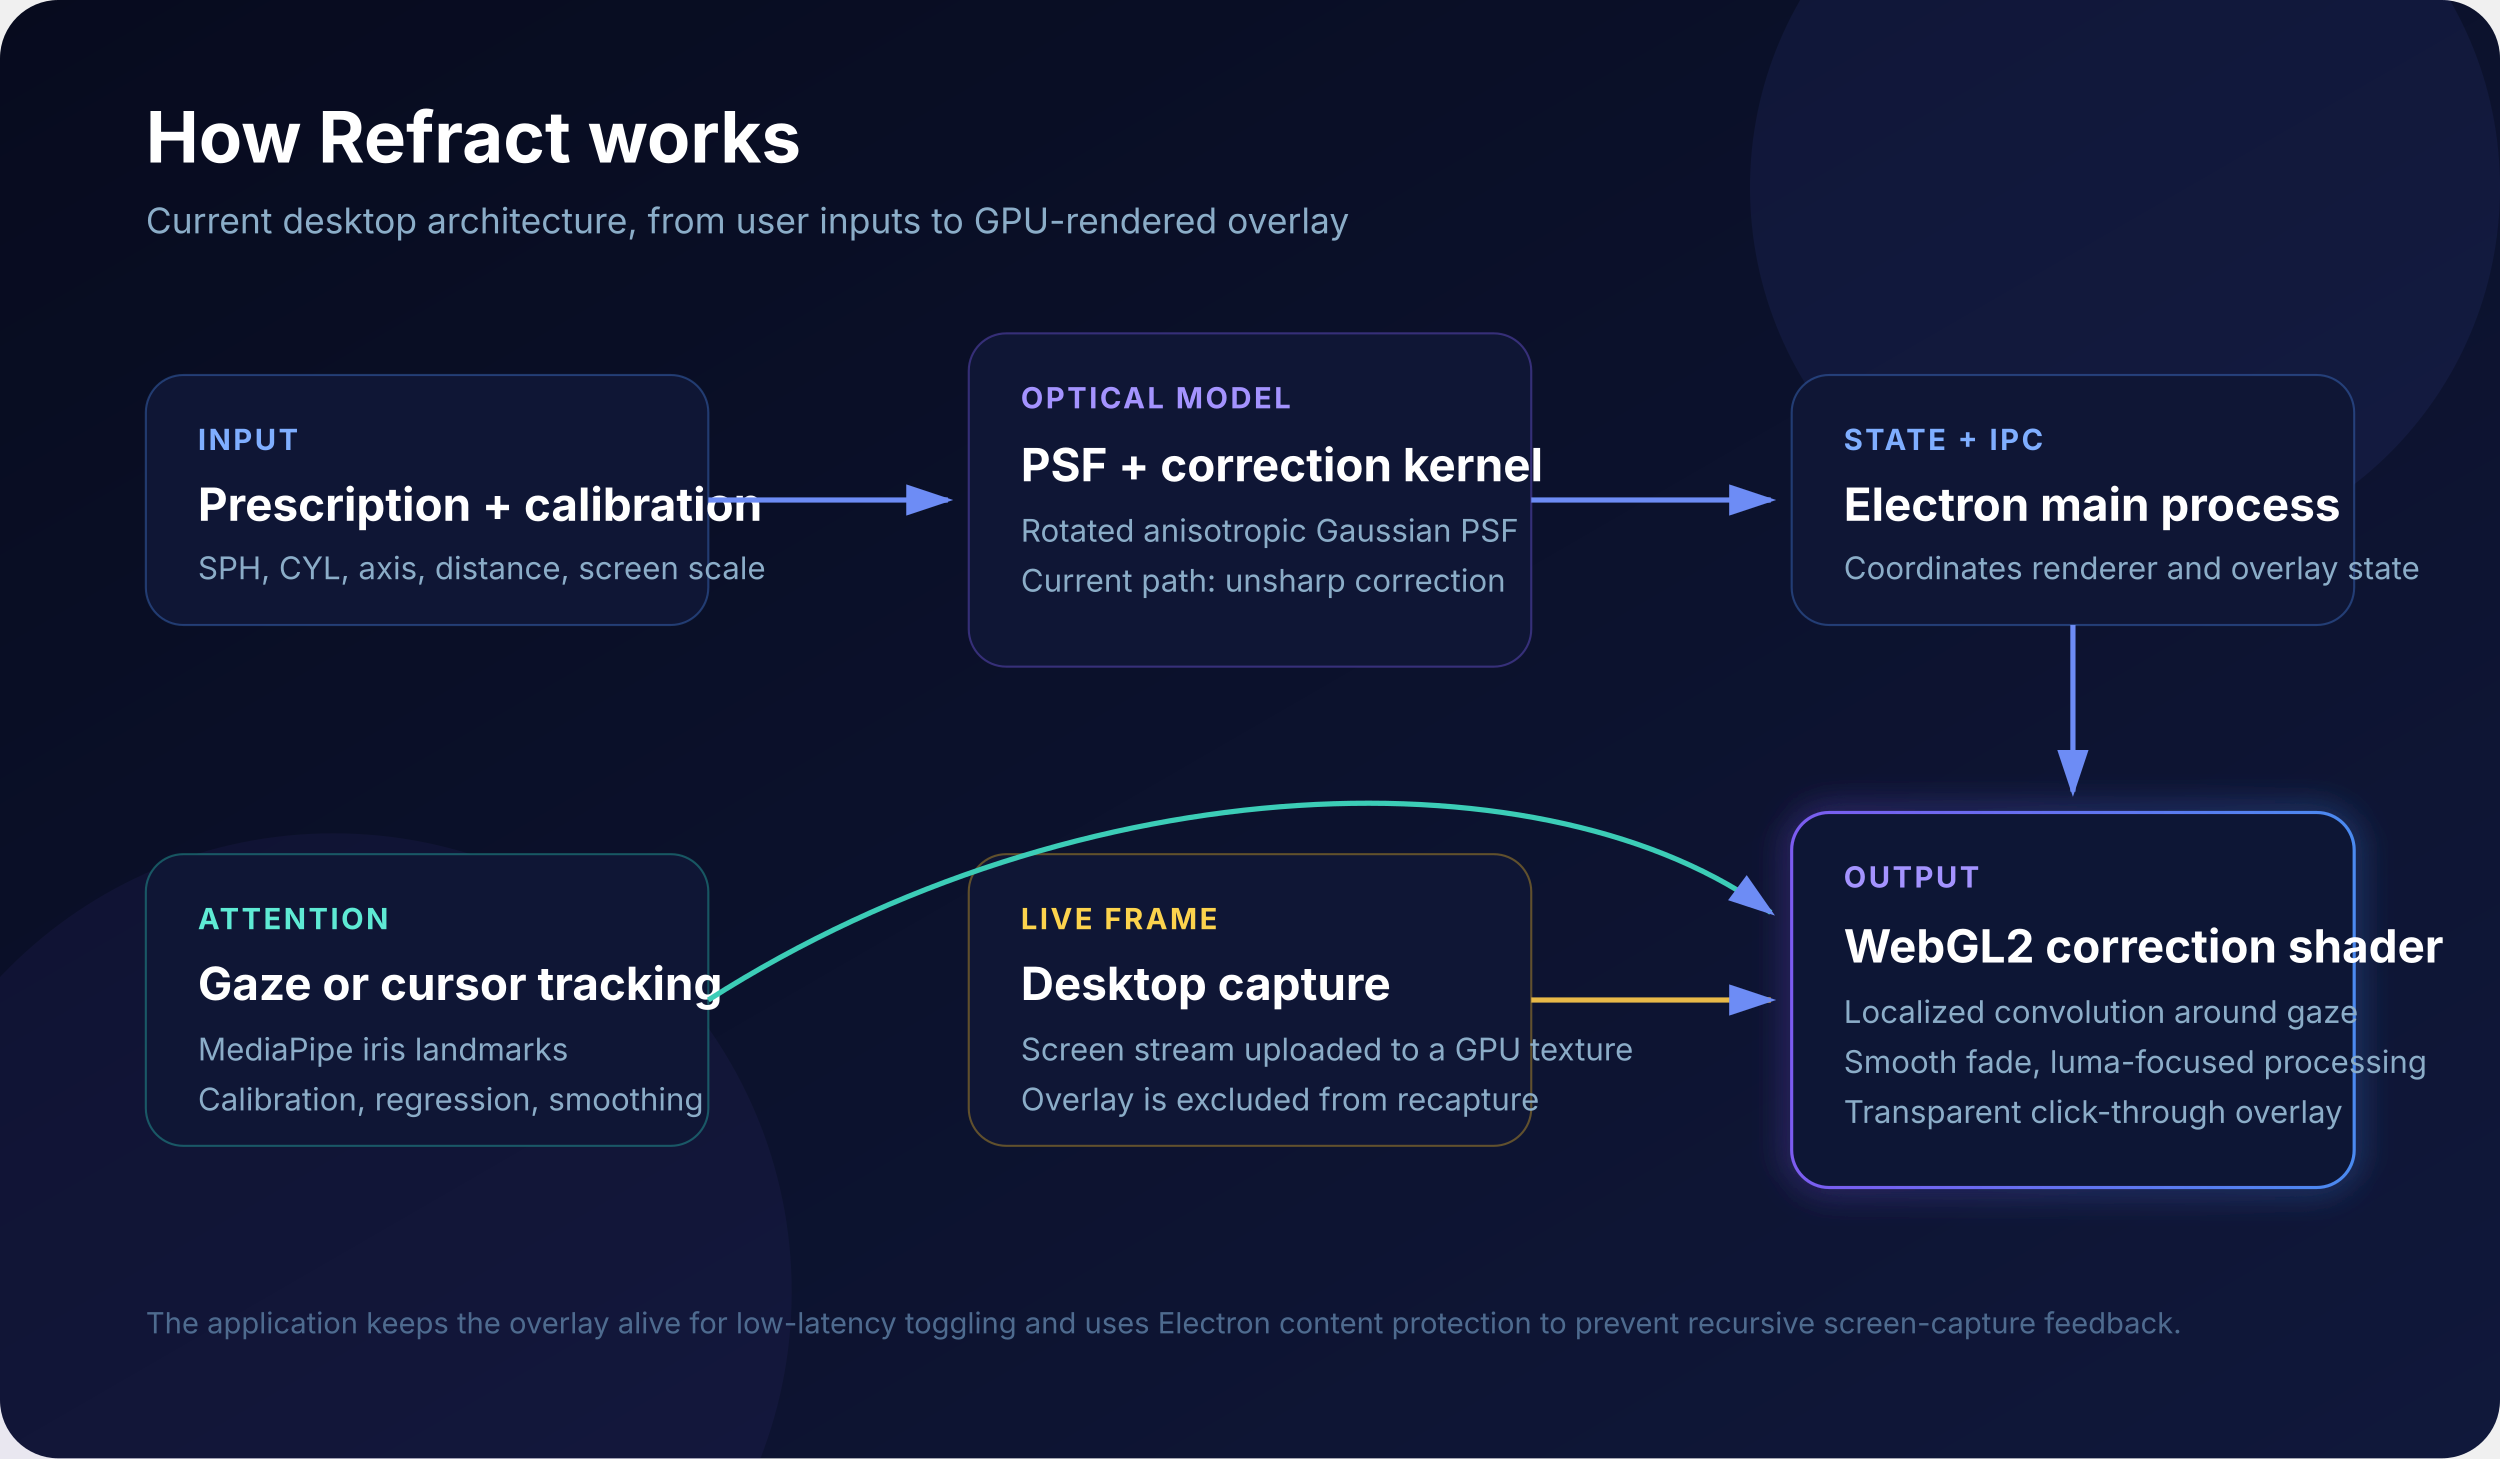
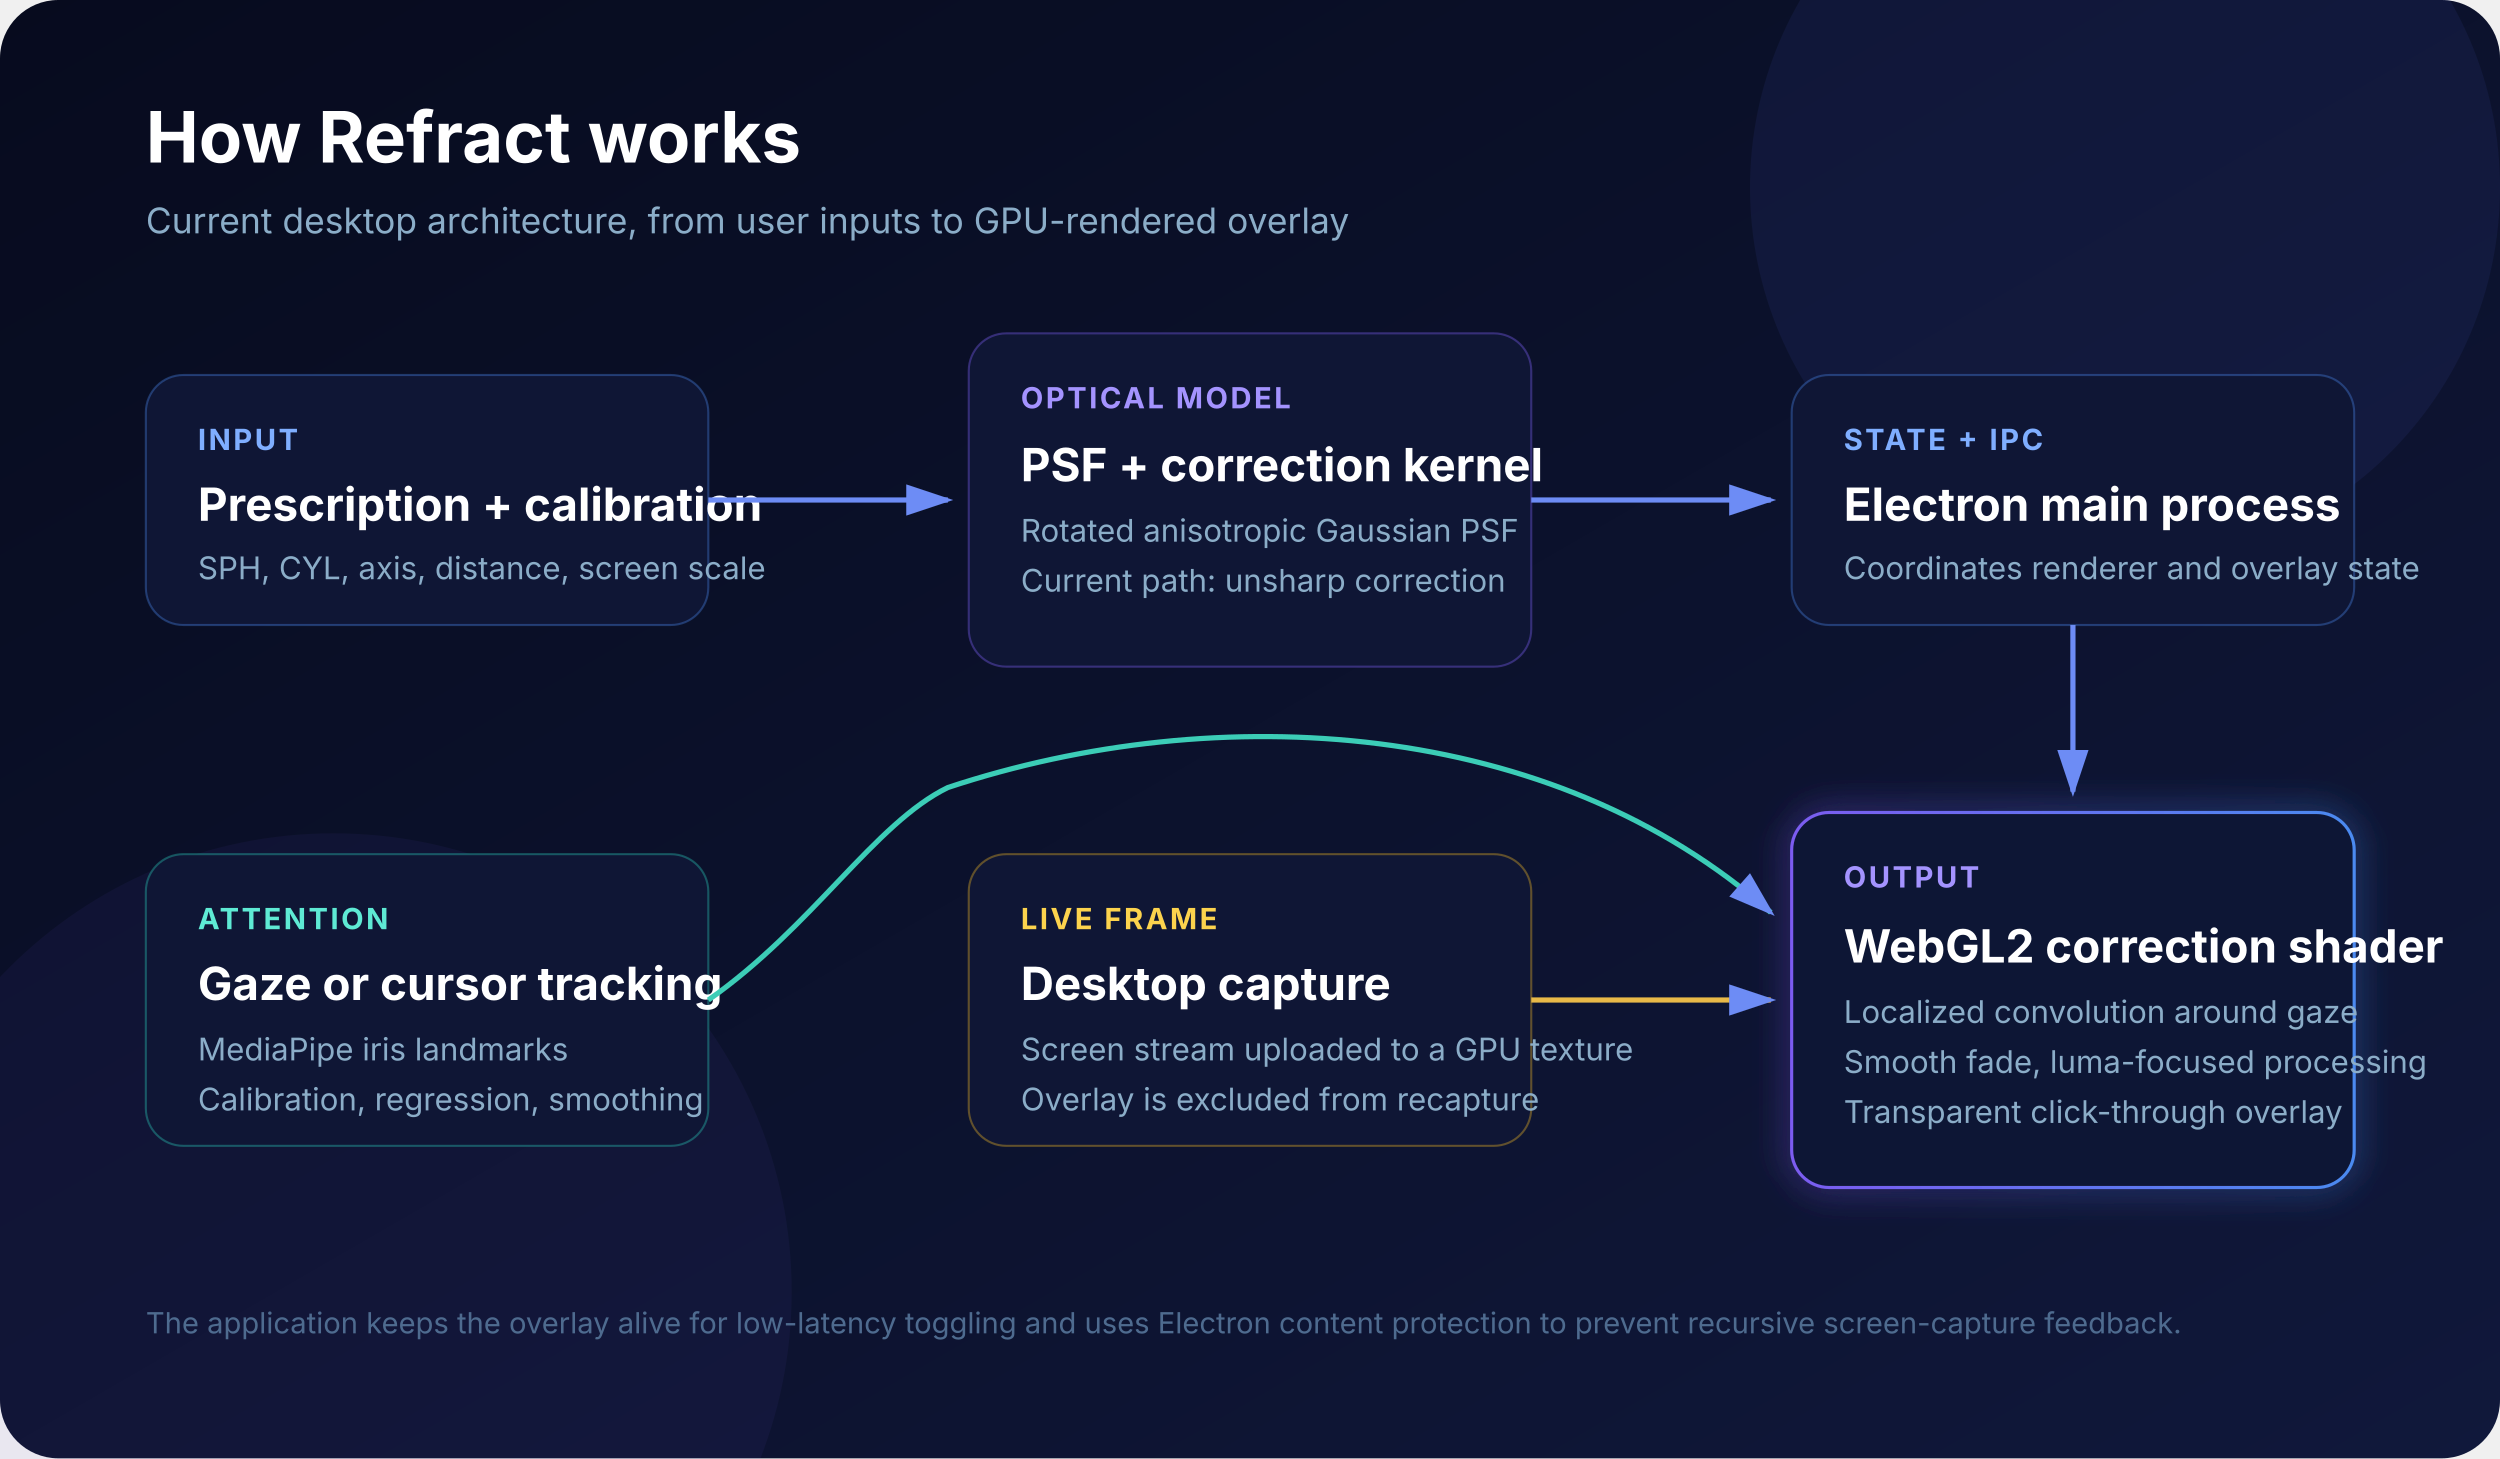
<svg xmlns="http://www.w3.org/2000/svg" width="1200" height="700" viewBox="0 0 1200 700" role="img" aria-labelledby="title desc">
  <defs>
    <linearGradient id="bg" x1="0" y1="0" x2="1" y2="1">
      <stop offset="0" stop-color="#070B1E" />
      <stop offset="1" stop-color="#10183B" />
    </linearGradient>
    <linearGradient id="accent" x1="0" y1="0" x2="1" y2="0">
      <stop offset="0" stop-color="#7B5CF0" />
      <stop offset="1" stop-color="#4B8AF0" />
    </linearGradient>
    <filter id="glow">
      <feGaussianBlur stdDeviation="8" result="blur" />
      <feMerge>
        <feMergeNode in="blur" />
        <feMergeNode in="SourceGraphic" />
      </feMerge>
    </filter>
    <marker id="arrow" markerWidth="10" markerHeight="10" refX="8" refY="3" orient="auto" markerUnits="strokeWidth">
      <path d="M0,0 L0,6 L9,3 z" fill="#6D8CF5" />
    </marker>
  </defs>
  <rect width="1200" height="700" rx="28" fill="url(#bg)" />
  <circle cx="1020" cy="90" r="180" fill="#5A6BF0" opacity="0.08" />
  <circle cx="160" cy="620" r="220" fill="#7B5CF0" opacity="0.06" />
  <text x="70" y="78" fill="#FFFFFF" font-family="Inter,Segoe UI,Arial,sans-serif" font-size="34" font-weight="700">How Refract works</text>
  <text x="70" y="112" fill="#8BADC8" font-family="Inter,Segoe UI,Arial,sans-serif" font-size="17">Current desktop architecture, from user inputs to GPU-rendered overlay</text>
  <g font-family="Inter,Segoe UI,Arial,sans-serif">
    <rect x="70" y="180" width="270" height="120" rx="18" fill="#0F1635" stroke="#4B8AF0" stroke-opacity="0.35" />
    <text x="95" y="216" fill="#7FAEFF" font-size="14" font-weight="700" letter-spacing="1.2">INPUT</text>
    <text x="95" y="250" fill="#FFFFFF" font-size="22" font-weight="650">Prescription + calibration</text>
    <text x="95" y="278" fill="#8BADC8" font-size="15">SPH, CYL, axis, distance, screen scale</text>
    <rect x="465" y="160" width="270" height="160" rx="18" fill="#0F1635" stroke="#7B5CF0" stroke-opacity="0.38" />
    <text x="490" y="196" fill="#A493FF" font-size="14" font-weight="700" letter-spacing="1.2">OPTICAL MODEL</text>
    <text x="490" y="231" fill="#FFFFFF" font-size="22" font-weight="650">PSF + correction kernel</text>
    <text x="490" y="260" fill="#8BADC8" font-size="15">Rotated anisotropic Gaussian PSF</text>
    <text x="490" y="284" fill="#8BADC8" font-size="15">Current path: unsharp correction</text>
    <rect x="860" y="180" width="270" height="120" rx="18" fill="#0F1635" stroke="#4B8AF0" stroke-opacity="0.35" />
    <text x="885" y="216" fill="#7FAEFF" font-size="14" font-weight="700" letter-spacing="1.2">STATE + IPC</text>
    <text x="885" y="250" fill="#FFFFFF" font-size="22" font-weight="650">Electron main process</text>
    <text x="885" y="278" fill="#8BADC8" font-size="15">Coordinates renderer and overlay state</text>
    <rect x="70" y="410" width="270" height="140" rx="18" fill="#0F1635" stroke="#2DD4BF" stroke-opacity="0.35" />
    <text x="95" y="446" fill="#5EEAD4" font-size="14" font-weight="700" letter-spacing="1.2">ATTENTION</text>
    <text x="95" y="480" fill="#FFFFFF" font-size="22" font-weight="650">Gaze or cursor tracking</text>
    <text x="95" y="509" fill="#8BADC8" font-size="15">MediaPipe iris landmarks</text>
    <text x="95" y="533" fill="#8BADC8" font-size="15">Calibration, regression, smoothing</text>
    <rect x="465" y="410" width="270" height="140" rx="18" fill="#0F1635" stroke="#FBBF24" stroke-opacity="0.35" />
    <text x="490" y="446" fill="#FCD34D" font-size="14" font-weight="700" letter-spacing="1.2">LIVE FRAME</text>
    <text x="490" y="480" fill="#FFFFFF" font-size="22" font-weight="650">Desktop capture</text>
    <text x="490" y="509" fill="#8BADC8" font-size="15">Screen stream uploaded to a GPU texture</text>
    <text x="490" y="533" fill="#8BADC8" font-size="15">Overlay is excluded from recapture</text>
    <rect x="860" y="390" width="270" height="180" rx="18" fill="#0F1635" stroke="url(#accent)" stroke-width="1.5" filter="url(#glow)" />
    <text x="885" y="426" fill="#A493FF" font-size="14" font-weight="700" letter-spacing="1.2">OUTPUT</text>
    <text x="885" y="462" fill="#FFFFFF" font-size="22" font-weight="650">WebGL2 correction shader</text>
    <text x="885" y="491" fill="#8BADC8" font-size="15">Localized convolution around gaze</text>
    <text x="885" y="515" fill="#8BADC8" font-size="15">Smooth fade, luma-focused processing</text>
    <text x="885" y="539" fill="#8BADC8" font-size="15">Transparent click-through overlay</text>
    <path d="M340 240 C390 240 405 240 455 240" fill="none" stroke="#6D8CF5" stroke-width="2.5" marker-end="url(#arrow)" />
    <path d="M735 240 C785 240 800 240 850 240" fill="none" stroke="#6D8CF5" stroke-width="2.5" marker-end="url(#arrow)" />
    <path d="M995 300 C995 330 995 350 995 380" fill="none" stroke="#6D8CF5" stroke-width="2.5" marker-end="url(#arrow)" />
-     <path d="M340 480 C520 365 745 360 850 438" fill="none" stroke="#3CCDB7" stroke-width="2.5" marker-end="url(#arrow)" />
+     <path d="M340 480 C390 445 420 395 455 378 C585 335 745 345 850 438" fill="none" stroke="#3CCDB7" stroke-width="2.5" marker-end="url(#arrow)" />
    <path d="M735 480 C780 480 810 480 850 480" fill="none" stroke="#E8B948" stroke-width="2.5" marker-end="url(#arrow)" />
  </g>
  <text x="70" y="640" fill="#4E6B8F" font-family="Inter,Segoe UI,Arial,sans-serif" font-size="14">The application keeps the overlay alive for low-latency toggling and uses Electron content protection to prevent recursive screen-capture feedback.</text>
</svg>
